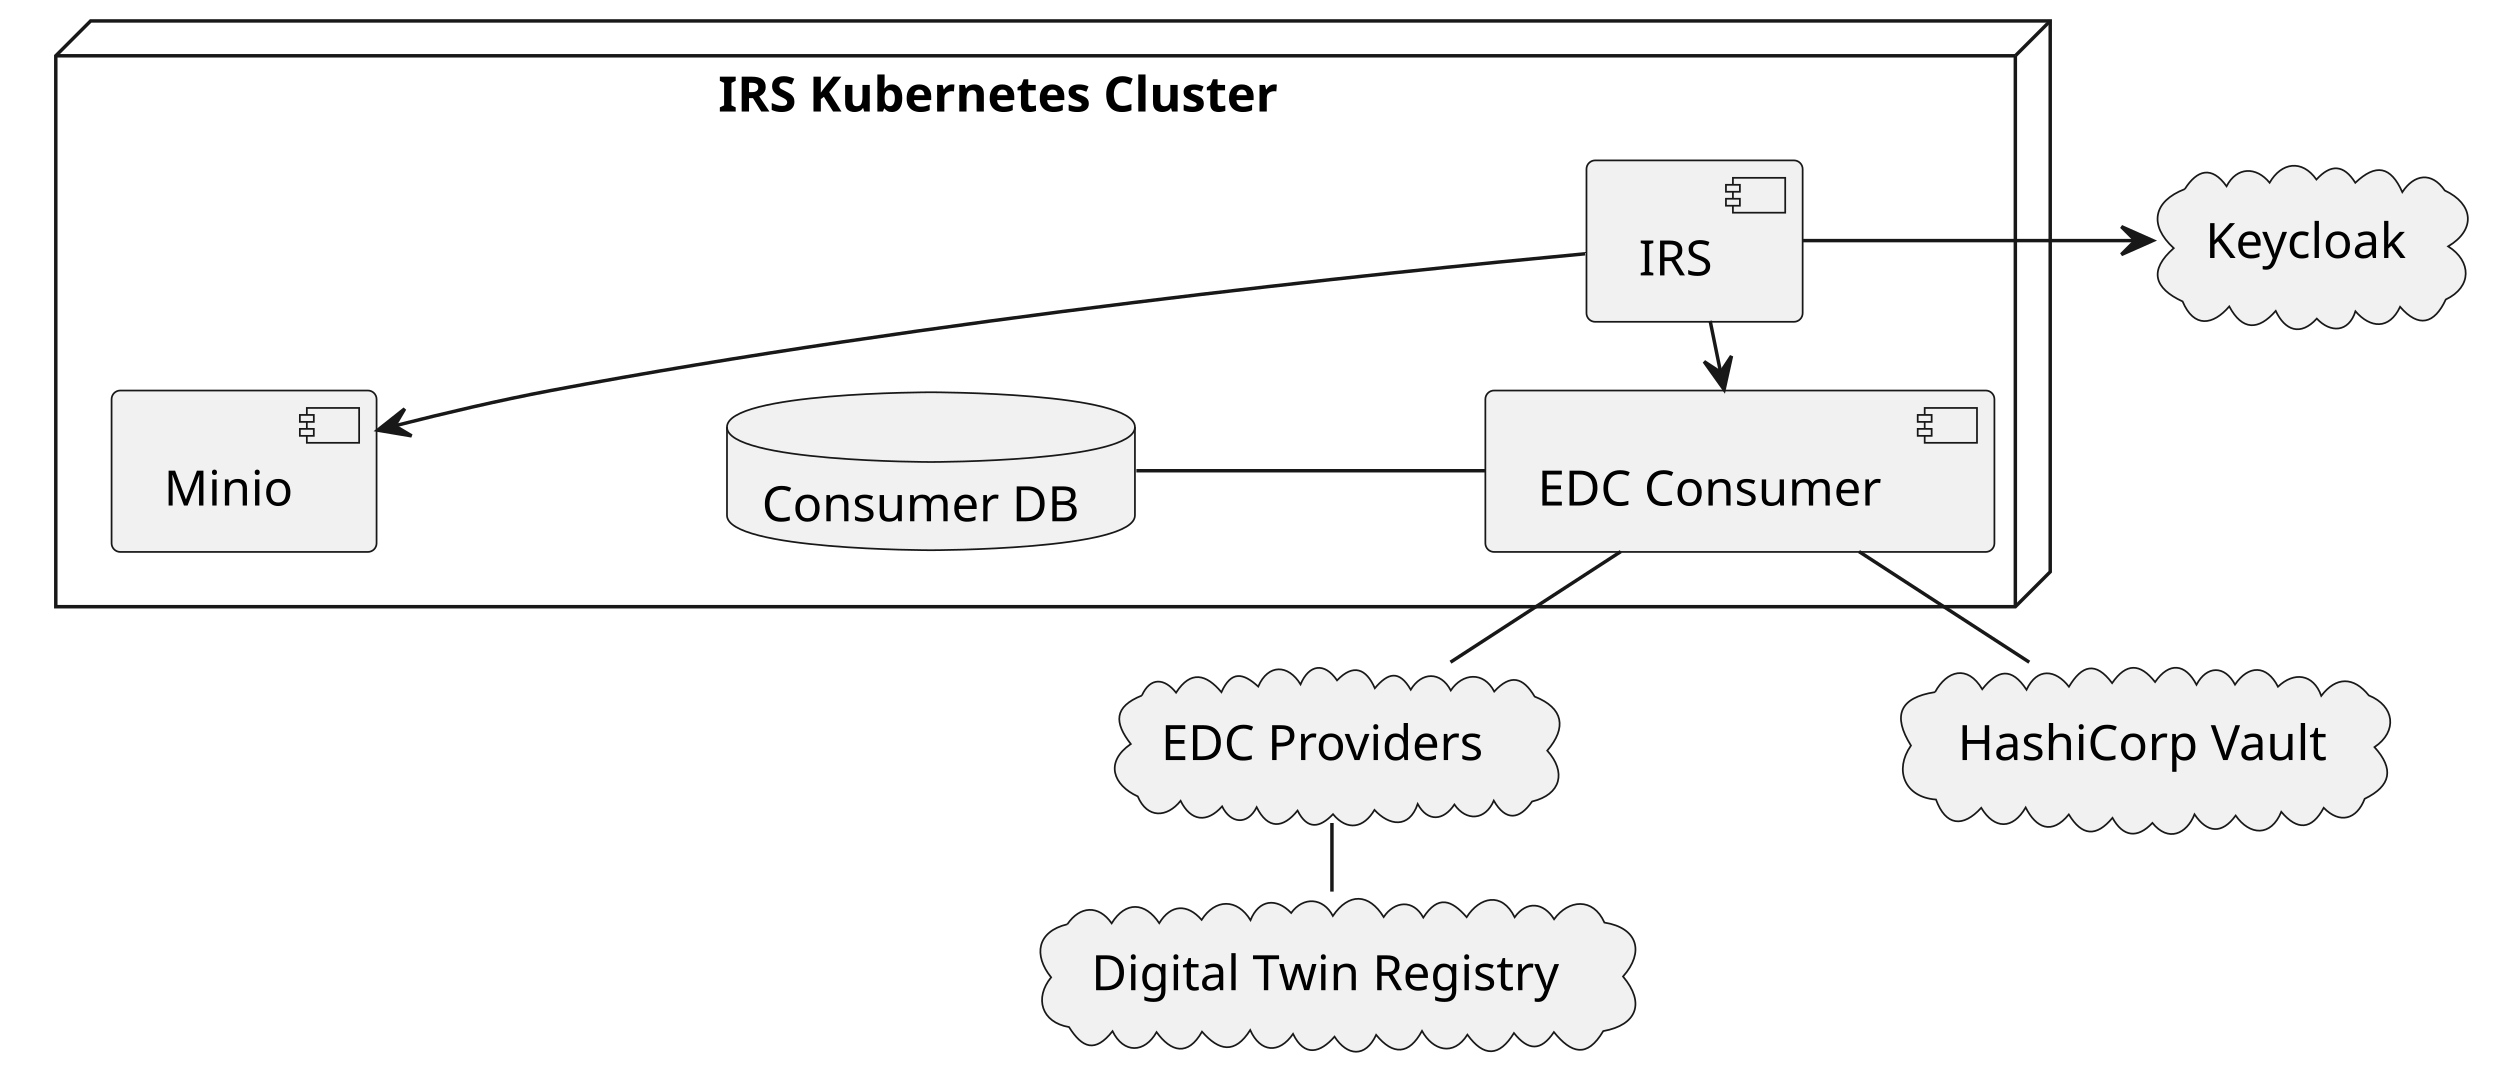
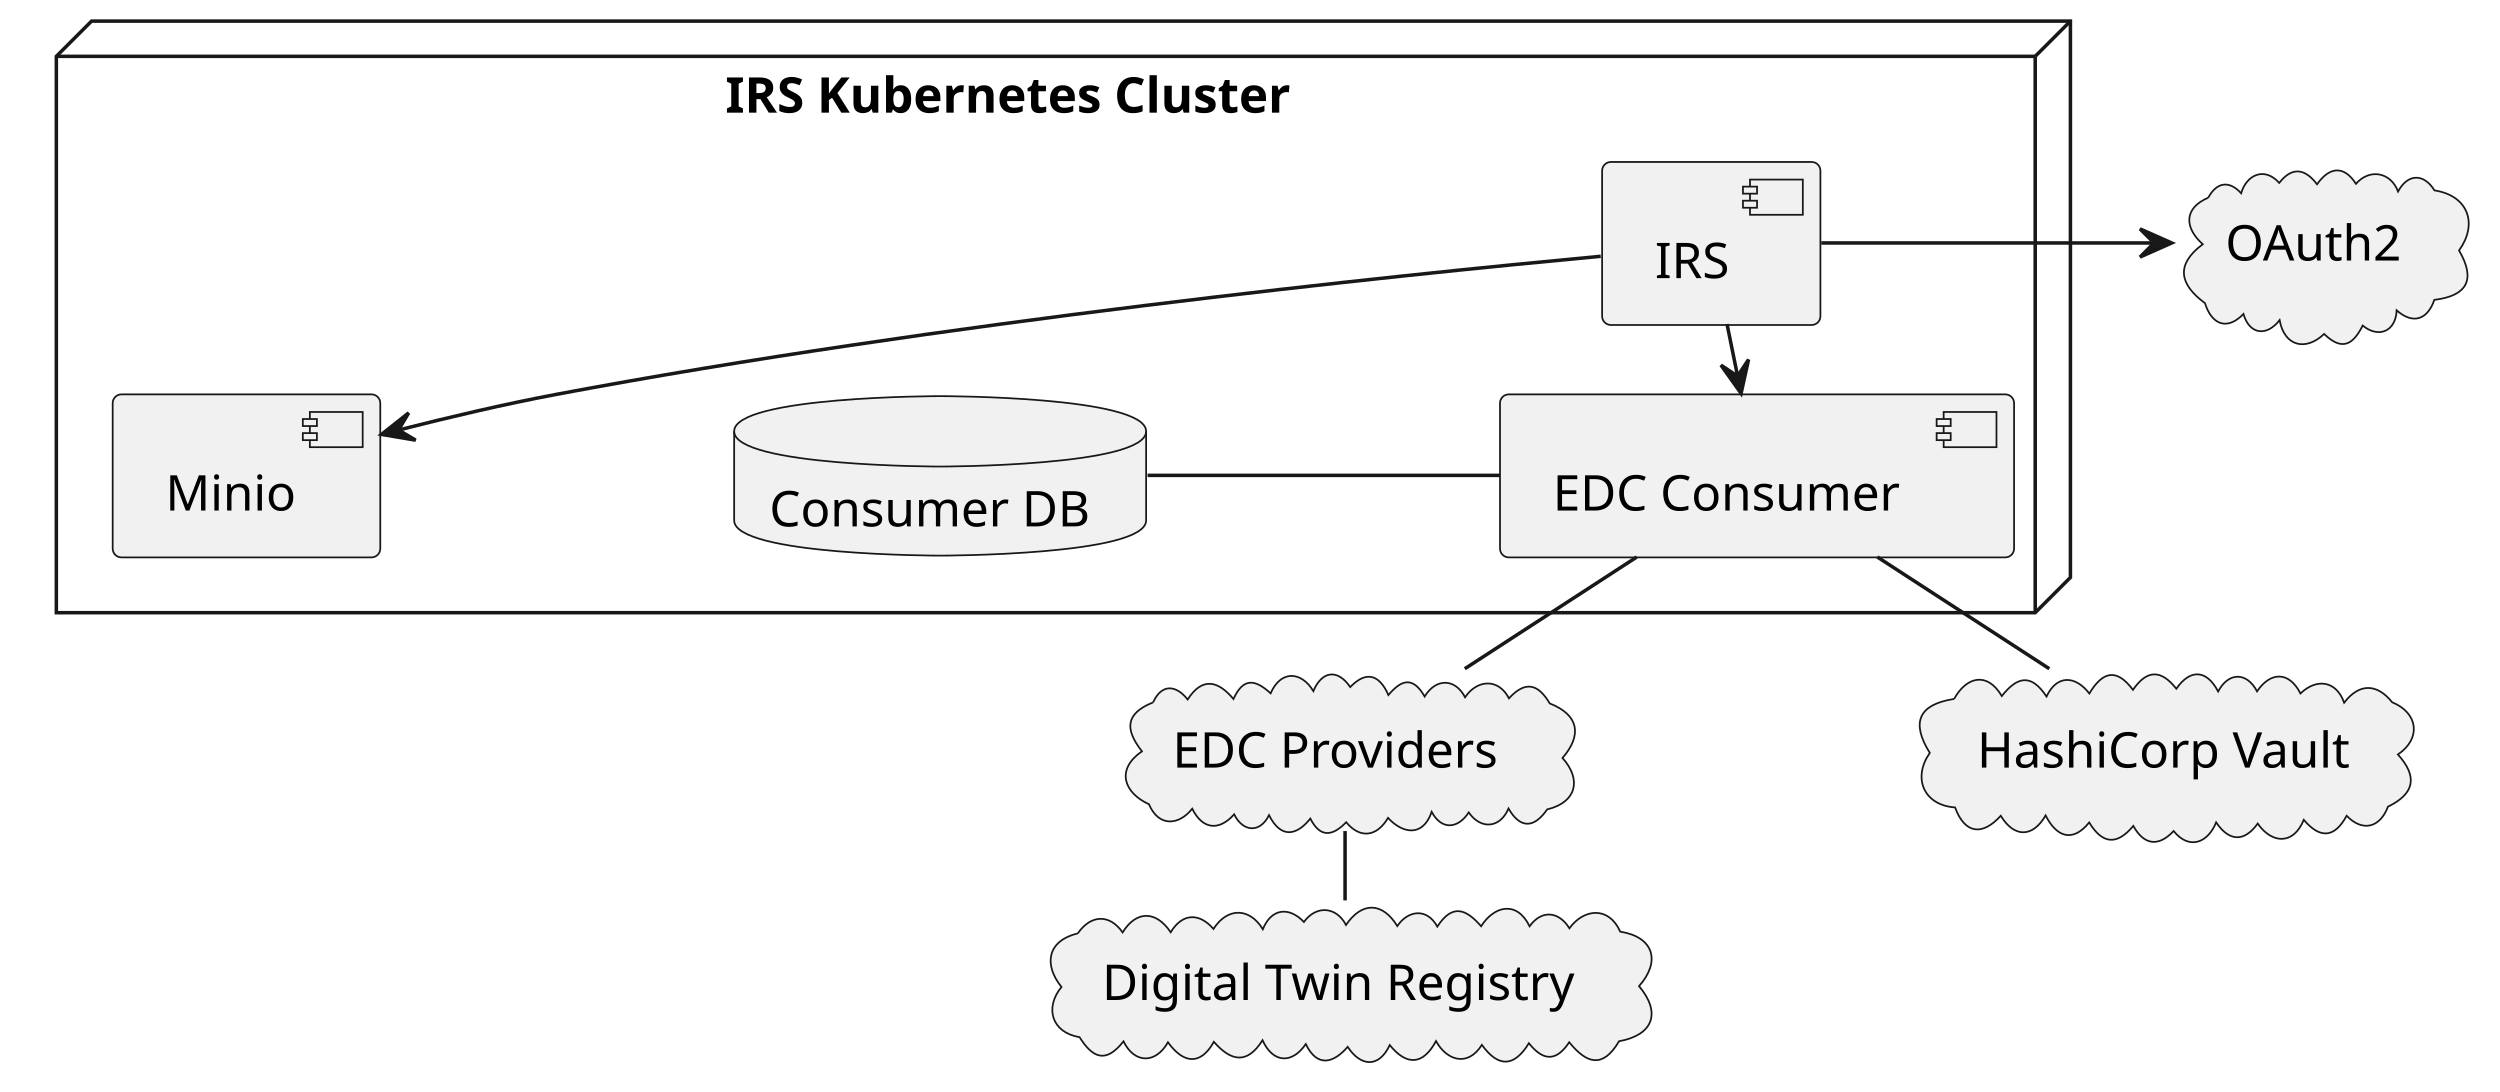
- <svg xmlns="http://www.w3.org/2000/svg" contentStyleType="text/css" height="310px" preserveAspectRatio="none" style="width:717px;height:310px;background:#FFFFFF;" version="1.1" viewBox="0 0 717 310" width="717px" zoomAndPan="magnify">
+ <svg xmlns="http://www.w3.org/2000/svg" contentStyleType="text/css" height="310px" preserveAspectRatio="none" style="width:710px;height:310px;background:#FFFFFF;" version="1.1" viewBox="0 0 710 310" width="710px" zoomAndPan="magnify">
  <defs />
  <g>
    <g id="cluster_k8s">
      <polygon fill="none" points="16,16,26,6,588,6,588,164,578,174,16,174,16,16" style="stroke:#181818;stroke-width:1.0;" />
      <line style="stroke:#181818;stroke-width:1.0;" x1="578" x2="588" y1="16" y2="6" />
      <line style="stroke:#181818;stroke-width:1.0;" x1="16" x2="578" y1="16" y2="16" />
      <line style="stroke:#181818;stroke-width:1.0;" x1="578" x2="578" y1="16" y2="174" />
      <text fill="#000000" font-family="Architects daughter" font-size="14" font-weight="bold" lengthAdjust="spacing" textLength="184" x="206" y="31.995">IRS Kubernetes Cluster</text>
    </g>
    <g id="elem_IRS">
      <rect fill="#F1F1F1" height="46.297" rx="2.5" ry="2.5" style="stroke:#181818;stroke-width:0.5;" width="62" x="455" y="46" />
      <rect fill="#F1F1F1" height="10" style="stroke:#181818;stroke-width:0.5;" width="15" x="497" y="51" />
      <rect fill="#F1F1F1" height="2" style="stroke:#181818;stroke-width:0.5;" width="4" x="495" y="53" />
      <rect fill="#F1F1F1" height="2" style="stroke:#181818;stroke-width:0.5;" width="4" x="495" y="57" />
      <text fill="#000000" font-family="Architects daughter" font-size="14" lengthAdjust="spacing" textLength="22" x="470" y="78.995">IRS</text>
    </g>
    <g id="elem_Minio">
      <rect fill="#F1F1F1" height="46.297" rx="2.5" ry="2.5" style="stroke:#181818;stroke-width:0.5;" width="76" x="32" y="112" />
      <rect fill="#F1F1F1" height="10" style="stroke:#181818;stroke-width:0.5;" width="15" x="88" y="117" />
      <rect fill="#F1F1F1" height="2" style="stroke:#181818;stroke-width:0.5;" width="4" x="86" y="119" />
      <rect fill="#F1F1F1" height="2" style="stroke:#181818;stroke-width:0.5;" width="4" x="86" y="123" />
      <text fill="#000000" font-family="Architects daughter" font-size="14" lengthAdjust="spacing" textLength="36" x="47" y="144.995">Minio</text>
    </g>
    <g id="elem_consumer">
      <rect fill="#F1F1F1" height="46.297" rx="2.5" ry="2.5" style="stroke:#181818;stroke-width:0.5;" width="146" x="426" y="112" />
      <rect fill="#F1F1F1" height="10" style="stroke:#181818;stroke-width:0.5;" width="15" x="552" y="117" />
      <rect fill="#F1F1F1" height="2" style="stroke:#181818;stroke-width:0.5;" width="4" x="550" y="119" />
      <rect fill="#F1F1F1" height="2" style="stroke:#181818;stroke-width:0.5;" width="4" x="550" y="123" />
      <text fill="#000000" font-family="Architects daughter" font-size="14" lengthAdjust="spacing" textLength="106" x="441" y="144.995">EDC Consumer</text>
    </g>
    <g id="elem_cdb">
      <path d="M208.5,122.5 C208.5,112.5 267,112.5 267,112.5 C267,112.5 325.5,112.5 325.5,122.5 L325.5,147.797 C325.5,157.797 267,157.797 267,157.797 C267,157.797 208.5,157.797 208.5,147.797 L208.5,122.5 " fill="#F1F1F1" style="stroke:#181818;stroke-width:0.5;" />
      <path d="M208.5,122.5 C208.5,132.5 267,132.5 267,132.5 C267,132.5 325.5,132.5 325.5,122.5 " fill="none" style="stroke:#181818;stroke-width:0.5;" />
      <text fill="#000000" font-family="Architects daughter" font-size="14" lengthAdjust="spacing" textLength="97" x="218.5" y="149.495">Consumer DB</text>
    </g>
    <g id="elem_dtr">
      <path d="M306.107,265.077 C309.682,259.861 315.022,259.379 318.822,264.807 C322.828,258.367 328.427,258.713 332.475,264.761 C335.77,259.326 340.544,259.131 344.628,263.814 C348.532,257.703 354.813,257.636 358.643,263.898 C361.061,257.96 366.057,257.384 370.309,261.839 C373.788,257.033 379.503,257.415 382.266,262.689 C386.797,256.027 392.593,256.138 396.836,262.999 C399.914,258.456 405.255,257.791 408.201,263.151 C412.449,256.628 416.29,258.056 420.635,263.046 C424.315,257.289 430.736,255.605 434.404,263.058 C437.879,258.242 442.732,258.83 445.713,263.638 C449.813,257.993 456.899,257.288 460.146,264.589 C469.765,266.113 471.689,273.079 465.487,280.064 C471.873,287.649 469.498,293.963 459.811,295.72 C455.157,303.597 450.593,302.069 445.66,296.002 C441.898,301.645 438.224,301.307 434.203,296.279 C430.001,303.13 425.521,303.205 420.851,296.75 C416.824,303.14 410.872,301.193 407.83,295.673 C404.108,302.555 399.508,302.719 394.684,296.805 C391.58,303.459 386.365,302.87 382.743,297.312 C378.696,301.943 374.136,303.285 370.842,296.525 C366.861,302.33 361.449,301.863 358.561,295.427 C354.141,302.435 349.574,301.381 344.738,295.886 C340.72,303.012 335.847,301.746 331.703,296.014 C328.255,302.094 322.257,302.217 319.075,295.747 C314.095,302.057 310.401,300.589 306.592,294.561 C298.658,293.225 296.608,286.234 301.46,280.298 C296.365,273.976 297.368,267.173 306.107,265.077 " fill="#F1F1F1" style="stroke:#181818;stroke-width:0.5;" />
      <text fill="#000000" font-family="Architects daughter" font-size="14" lengthAdjust="spacing" textLength="138" x="313" y="283.995">Digital Twin Registry</text>
    </g>
    <g id="elem_providers">
      <path d="M327.475,199.482 C329.942,194.065 334.023,194.517 337.295,198.654 C341.498,192.135 345.978,193.359 350.303,198.518 C353.117,192.322 356.482,192.916 360.855,196.903 C363.71,190.327 369.498,190.52 372.996,196.27 C375.414,190.538 379.844,189.847 383.465,195.126 C388.144,190.273 391.818,191.729 394.305,197.387 C398.059,192.96 401.262,192.04 404.603,197.804 C407.719,192.664 413.167,192.474 416.084,198.017 C419.411,193.062 425.489,192.44 428.547,198.326 C433.224,193.241 436.802,194.185 440.14,199.78 C448.45,203.061 449.374,208.744 443.75,215.272 C449.264,221.406 447.758,227.876 439.398,229.875 C435.744,235.169 431.822,235.52 428.419,229.629 C426,235.27 420.575,235.678 417.12,230.735 C414.071,235.354 409.504,235.909 406.596,230.586 C404.086,237.828 398.322,236.774 394.202,232.287 C391.127,237.502 386.425,238.439 382.308,233.51 C378.512,237.46 374.963,238.081 372.135,232.479 C367.981,237.658 363.611,237.923 360.41,231.514 C357.742,236.801 352.919,236.208 350.501,231.272 C346.154,236.141 341.504,235.551 338.595,229.678 C334.708,234.551 329.025,234.84 326.306,228.408 C319.203,225.173 316.786,218.55 324.313,213.376 C319.526,207.232 319.424,202.705 327.475,199.482 " fill="#F1F1F1" style="stroke:#181818;stroke-width:0.5;" />
      <text fill="#000000" font-family="Architects daughter" font-size="14" lengthAdjust="spacing" textLength="98" x="333" y="217.995">EDC Providers</text>
    </g>
-     <g id="elem_Keycloak">
-       <path d="M626.602,54.227 C630.093,48.742 634.308,47.429 638.574,53.419 C641.526,47.756 647.122,47.741 650.923,52.403 C654.284,46.584 660.197,45.612 664.354,51.49 C668.474,46.977 672.202,47.147 675.505,52.421 C681.421,46.825 685.668,47.646 688.984,55.105 C692.348,49.973 697.381,49.14 701.159,54.63 C709.372,58.469 710.231,65.826 702.141,70.663 C708.88,74.917 709.03,82.303 701.447,85.904 C698.213,92.891 693.69,94.159 688.35,88.003 C685.232,94.664 679.811,94.154 675.542,89.282 C673.593,95.428 668.351,95.531 664.456,91.376 C659.785,96.511 655.334,94.791 652.678,89.17 C647.709,94.84 643.101,94.856 639.351,87.885 C634.697,93.319 629.216,94.161 625.967,86.454 C617.764,82.67 616.21,77.519 623.425,71.171 C616.226,64.594 617.498,57.748 626.602,54.227 " fill="#F1F1F1" style="stroke:#181818;stroke-width:0.5;" />
-       <text fill="#000000" font-family="Architects daughter" font-size="14" lengthAdjust="spacing" textLength="61" x="632.5" y="73.995">Keycloak</text>
+     <g id="elem_OAuth2">
+       <path d="M627.145,56.135 C629.499,51.775 633.041,51.1 636.485,54.886 C637.996,49.663 643.086,47.235 647.299,51.944 C651.011,47.192 654.668,47.903 658.044,52.337 C661.437,47.501 665.564,46.731 669.088,52.197 C673.001,47.761 678.959,48.873 681.055,54.383 C683.797,49.274 688.343,49.165 691.389,54.07 C700.956,55.553 703.839,63.504 698.371,71.138 C703.189,79.406 700.737,84.004 691.351,85.161 C689.419,90.809 685.3,92.24 680.653,88.14 C680.413,94.084 675.574,96.205 671,92.455 C668.262,97.995 665.072,99.733 660.054,94.848 C654.813,99.823 648.775,98.388 647.403,90.916 C643.833,95.552 638.907,95.185 637.139,89.178 C632.304,94.168 628.004,91.92 626.213,86.101 C619.03,80.801 617.721,75.225 625.584,69.36 C620.484,64.824 619.987,59.225 627.145,56.135 " fill="#F1F1F1" style="stroke:#181818;stroke-width:0.5;" />
+       <text fill="#000000" font-family="Architects daughter" font-size="14" lengthAdjust="spacing" textLength="52" x="632" y="73.995">OAuth2</text>
    </g>
    <g id="elem_vault">
      <path d="M554.97,198.502 C558.368,192.288 564.296,190.543 568.511,197.673 C572.968,192.039 576.885,191.273 581.209,197.814 C584.242,191.408 589.531,191.955 593.371,196.954 C597.075,190.806 601.001,189.54 605.758,195.912 C609.797,190.08 613.757,190.14 618.079,195.604 C622.089,189.833 626.723,190.218 629.952,196.381 C632.864,190.867 638.048,190.736 641.003,196.339 C644.816,190.713 650.105,190.573 653.327,196.946 C657.858,192.6 663.473,193.192 665.74,199.568 C670.002,193.996 675.023,194.016 679.38,199.449 C686.758,202.44 687.742,209.736 681.006,214.275 C686.651,220.529 685.826,225.368 678.19,229.099 C675.925,235.042 671.049,236.407 666.44,231.679 C662.997,238.08 658.843,238.231 654.277,232.837 C651.307,240.083 645.21,239.637 641.185,233.902 C637.253,239.342 633.001,238.917 629.386,233.555 C627.131,239.207 621.858,241.632 617.309,236.014 C612.997,240.607 608.897,240.032 605.857,234.565 C601.187,240.162 597.084,239.752 593.335,233.585 C588.463,239.586 583.912,237.468 580.959,231.587 C577.266,237.972 572.01,237.925 568.218,231.686 C562.971,237.437 558.041,236.903 555.235,229.311 C546.28,228.681 543.103,220.899 548.062,213.824 C542.707,205.251 544.77,200.063 554.97,198.502 " fill="#F1F1F1" style="stroke:#181818;stroke-width:0.5;" />
      <text fill="#000000" font-family="Architects daughter" font-size="14" lengthAdjust="spacing" textLength="109" x="561.5" y="217.995">HashiCorp Vault</text>
    </g>
    <g id="link_IRS_Minio">
      <path d="M454.6,72.78 C395.98,78.24 266.04,91.65 158,112 C143.39,114.75 127.59,118.47 113.46,122.06 " fill="none" id="IRS-to-Minio" style="stroke:#181818;stroke-width:1.0;" />
      <polygon fill="#181818" points="108.34,123.37,118.052,125.007,113.183,122.127,116.063,117.258,108.34,123.37" style="stroke:#181818;stroke-width:1.0;" />
    </g>
    <g id="link_IRS_consumer">
      <path d="M490.47,92.03 C491.42,96.7 492.44,101.69 493.42,106.53 " fill="none" id="IRS-to-consumer" style="stroke:#181818;stroke-width:1.0;" />
      <polygon fill="#181818" points="494.47,111.72,496.59,102.102,493.47,106.821,488.751,103.702,494.47,111.72" style="stroke:#181818;stroke-width:1.0;" />
    </g>
    <g id="link_cdb_consumer">
      <path d="M325.91,135 C359.26,135 392.62,135 425.98,135 " fill="none" id="cdb-consumer" style="stroke:#181818;stroke-width:1.0;" />
    </g>
-     <g id="link_IRS_Keycloak">
-       <path d="M517.11,69 C548.85,69 580.58,69 612.32,69 " fill="none" id="IRS-to-Keycloak" style="stroke:#181818;stroke-width:1.0;" />
-       <polygon fill="#181818" points="617.41,69,608.41,65,612.41,69,608.41,73,617.41,69" style="stroke:#181818;stroke-width:1.0;" />
+     <g id="link_IRS_OAuth2">
+       <path d="M517.24,69 C548.73,69 580.22,69 611.71,69 " fill="none" id="IRS-to-OAuth2" style="stroke:#181818;stroke-width:1.0;" />
+       <polygon fill="#181818" points="616.76,69,607.76,65,611.76,69,607.76,73,616.76,69" style="stroke:#181818;stroke-width:1.0;" />
    </g>
    <g id="link_providers_dtr">
      <path d="M382,236.03 C382,242.39 382,249.34 382,255.72 " fill="none" id="providers-dtr" style="stroke:#181818;stroke-width:1.0;" />
    </g>
    <g id="link_consumer_providers">
      <path d="M464.84,158.19 C449.47,168.18 431.36,179.94 416,189.92 " fill="none" id="consumer-providers" style="stroke:#181818;stroke-width:1.0;" />
    </g>
    <g id="link_consumer_vault">
      <path d="M533.16,158.19 C548.53,168.18 566.64,179.94 582,189.92 " fill="none" id="consumer-vault" style="stroke:#181818;stroke-width:1.0;" />
    </g>
  </g>
</svg>
